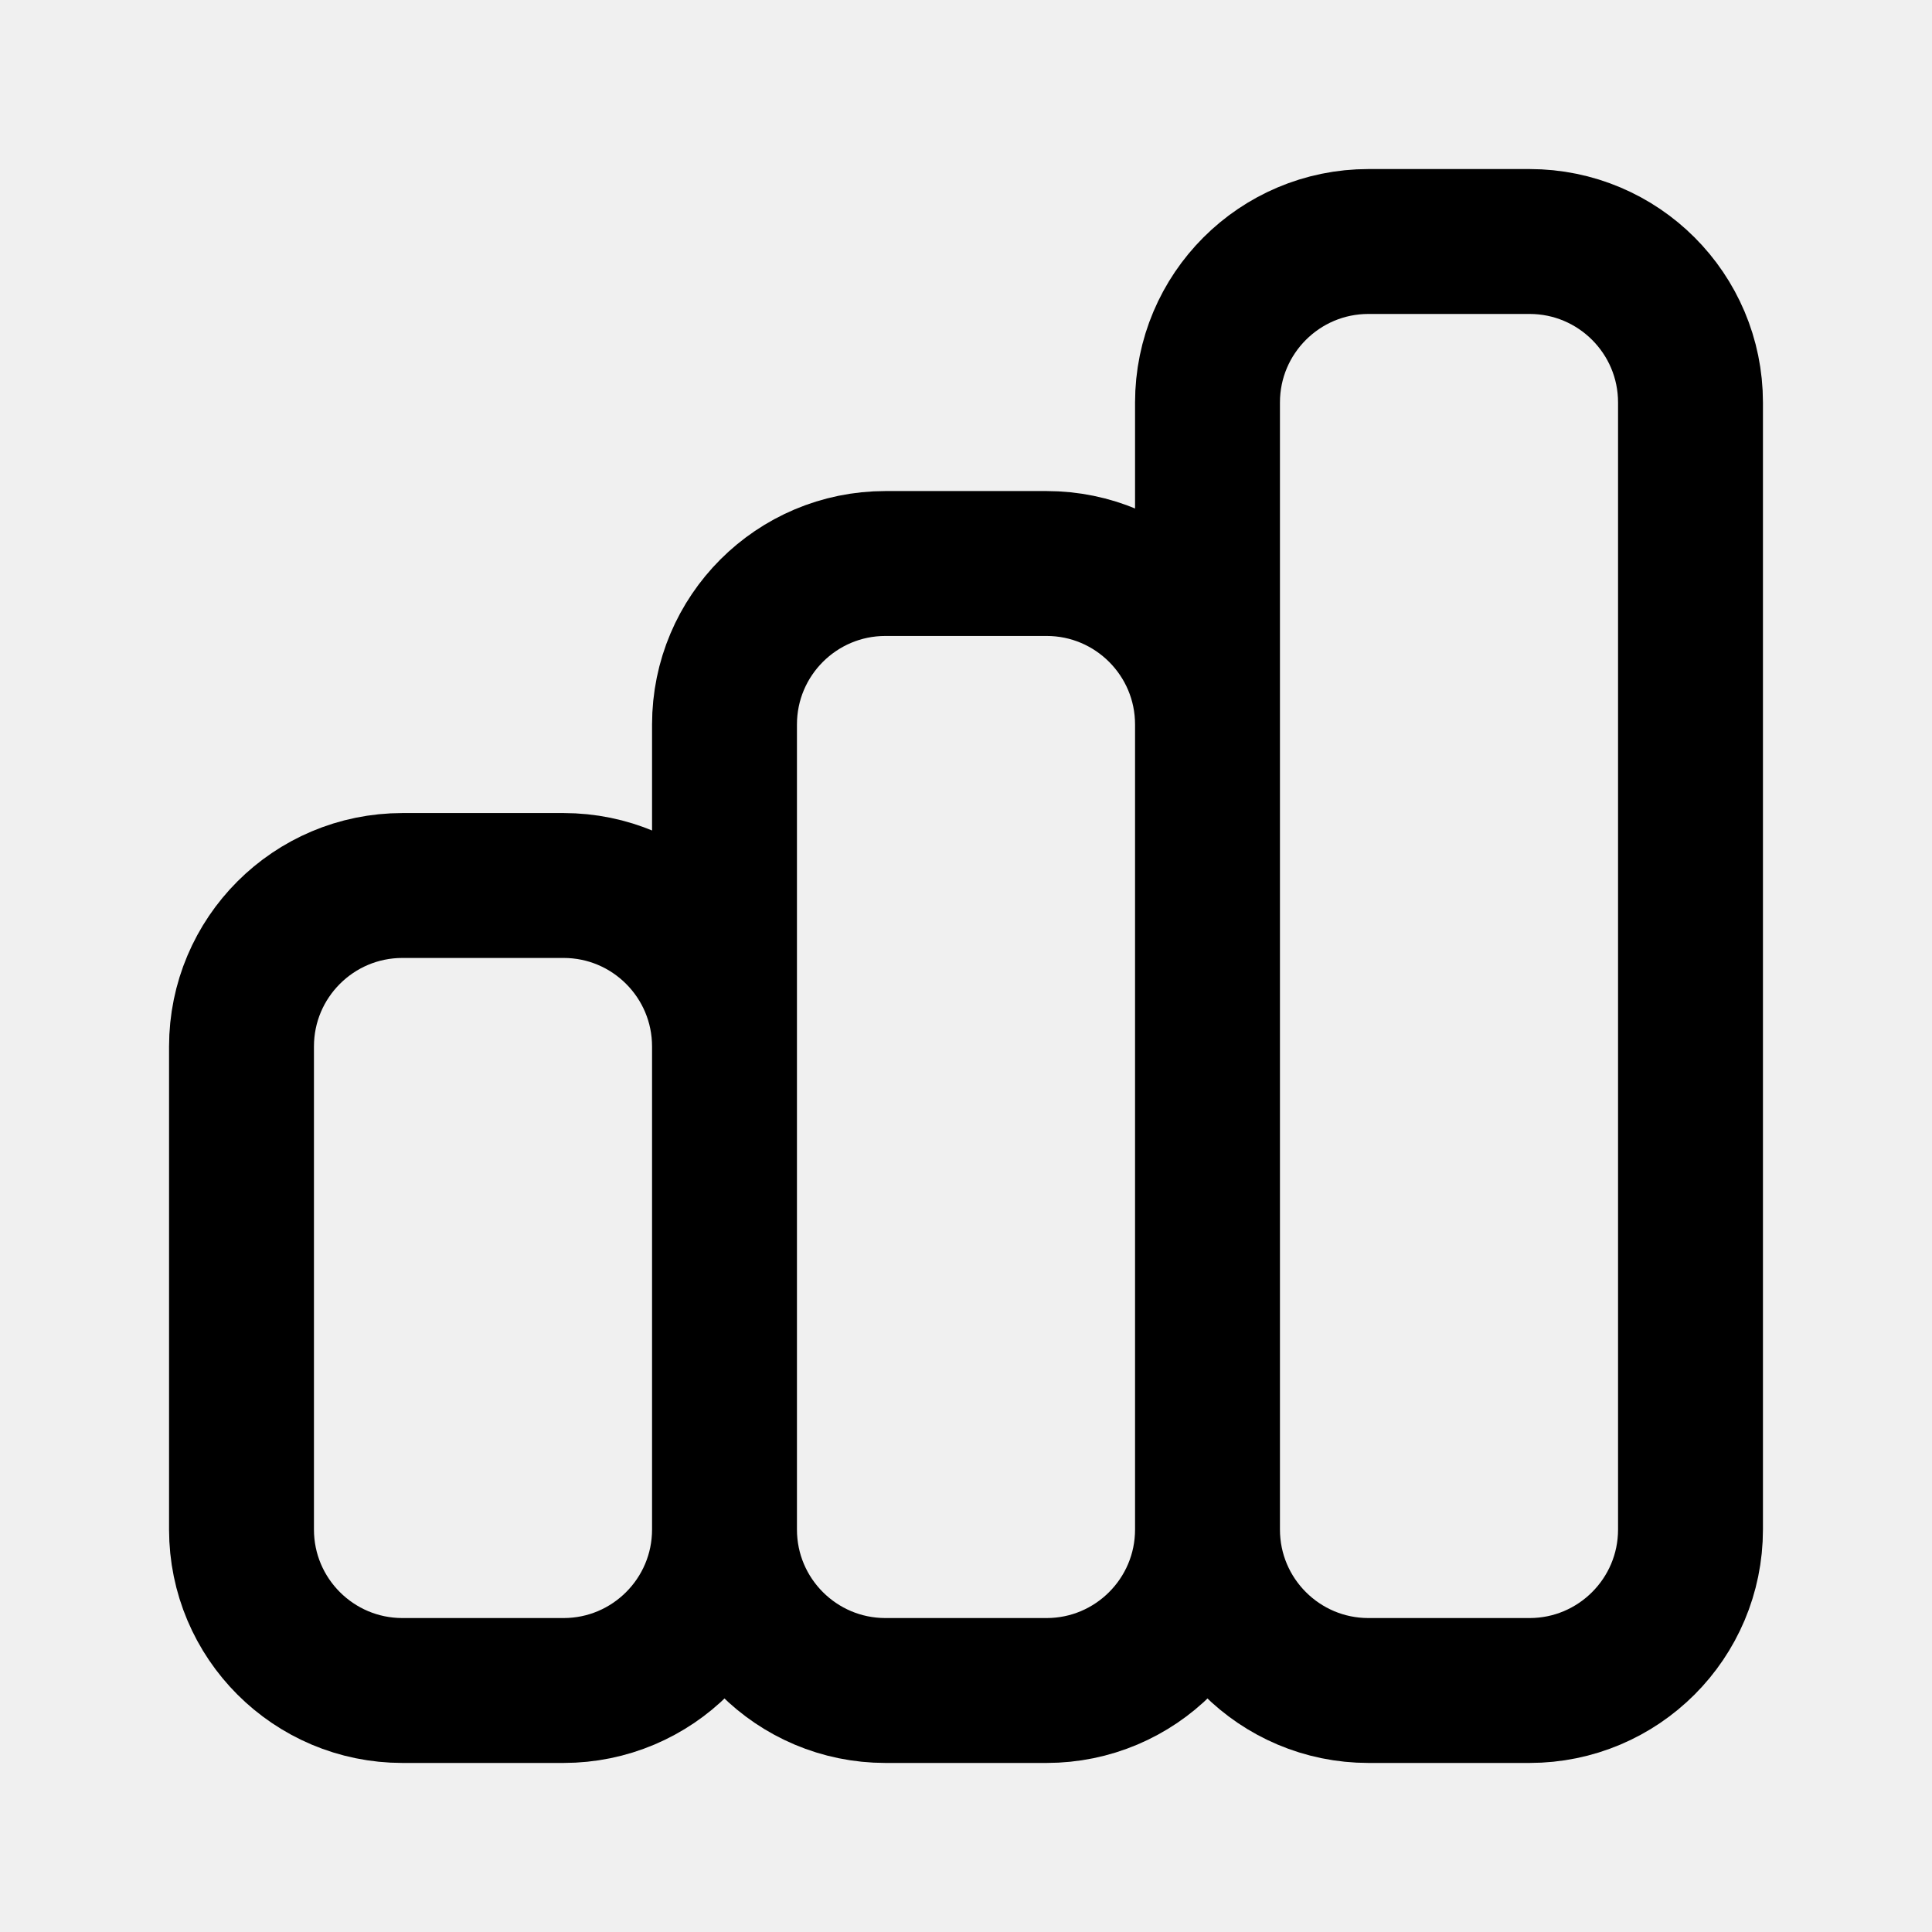
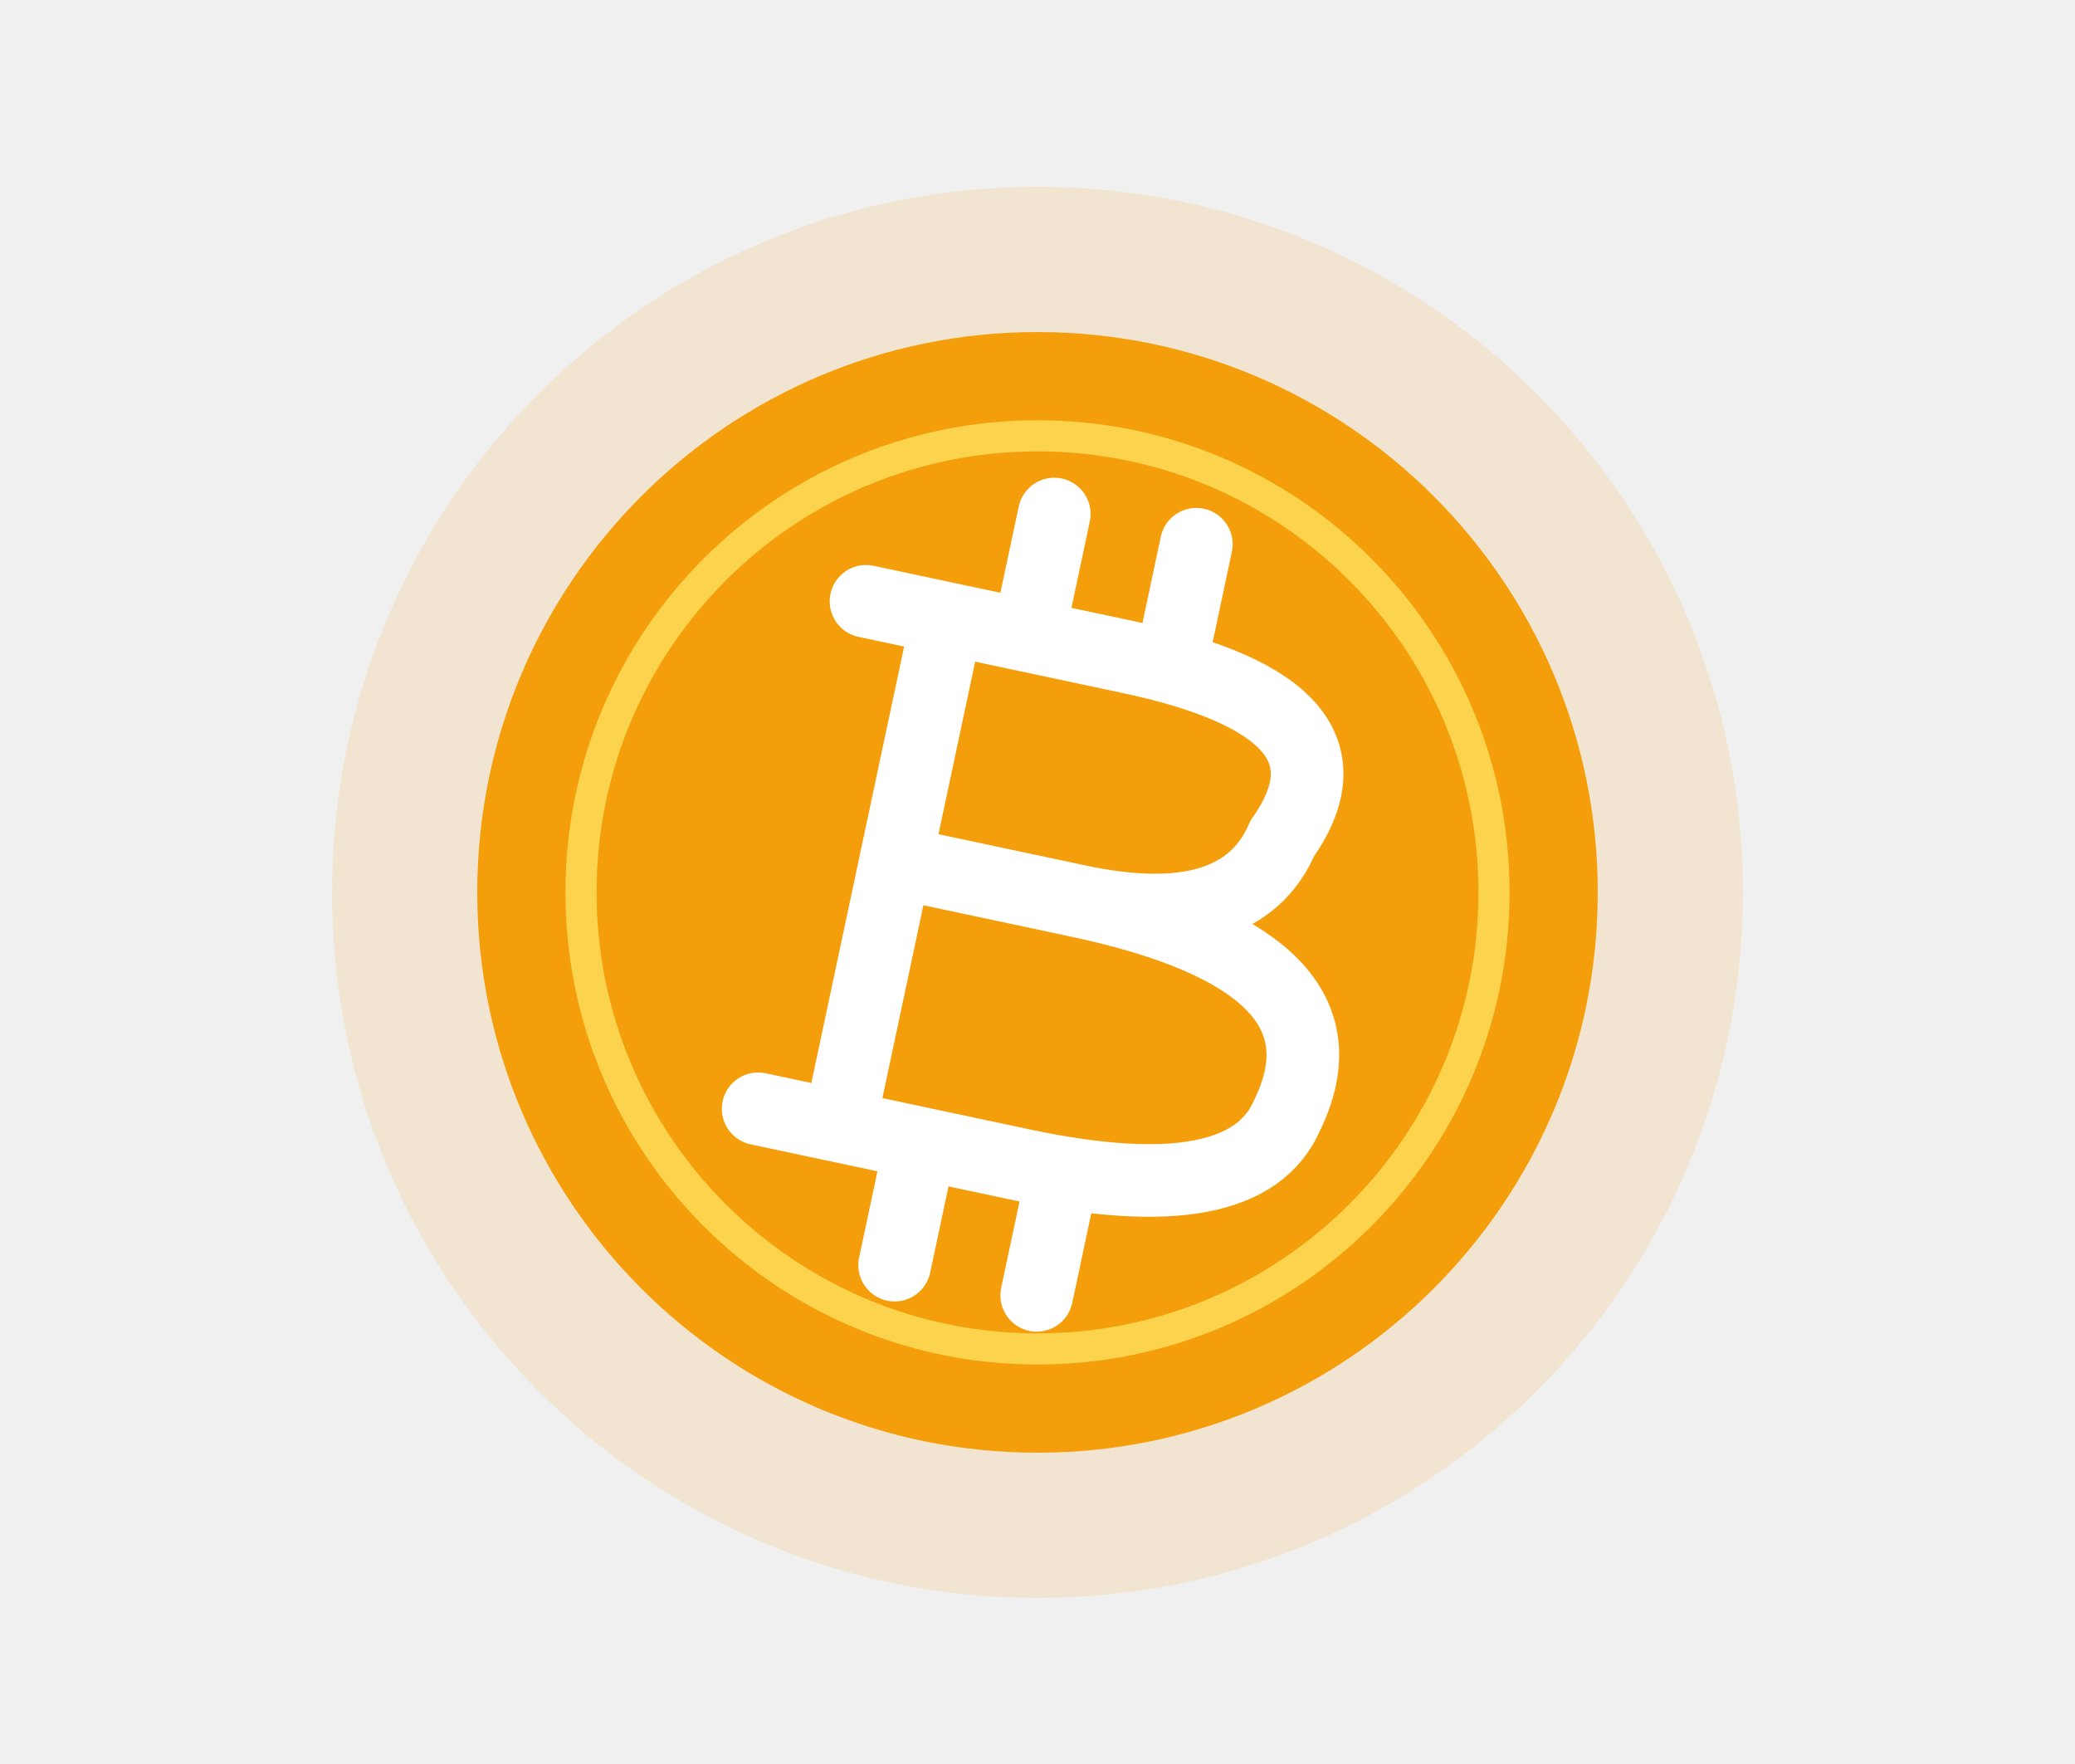
- <svg class="w-5 h-5 text-amber-400" fill="none" stroke="currentColor" viewBox="0 0 24 24">
-   <path stroke-linecap="round" stroke-linejoin="round" stroke-width="1.8" d="M9 19v-6a2 2 0 00-2-2H5a2 2 0 00-2 2v6a2 2 0 002 2h2a2 2 0 002-2zm0 0V9a2 2 0 012-2h2a2 2 0 012 2v10m-6 0a2 2 0 002 2h2a2 2 0 002-2m0 0V5a2 2 0 012-2h2a2 2 0 012 2v14a2 2 0 01-2 2h-2a2 2 0 01-2-2z" />
+ <svg viewBox="0 0 100 85" aria-hidden="true" focusable="false">
+   <circle cx="50" cy="43" r="34" fill="#f59e0b" opacity=".13" />
+   <circle cx="50" cy="43" r="27" fill="#f59e0b" />
+   <circle cx="50" cy="43" r="22" stroke="#fcd34d" stroke-width="1.5" fill="none" />
+   <g transform="rotate(12 50 43)" stroke="#fff" stroke-width="3.5" fill="none" stroke-linecap="round" stroke-linejoin="round">
+     <path d="M39 31H52Q64 31 61 38Q60 43 52 43H43M52 43Q66 43 64 51Q63 56 52 56H39M43 31V56M47 25V31M54 25V31M47 56V62M54 56V62" />
+   </g>
</svg>
